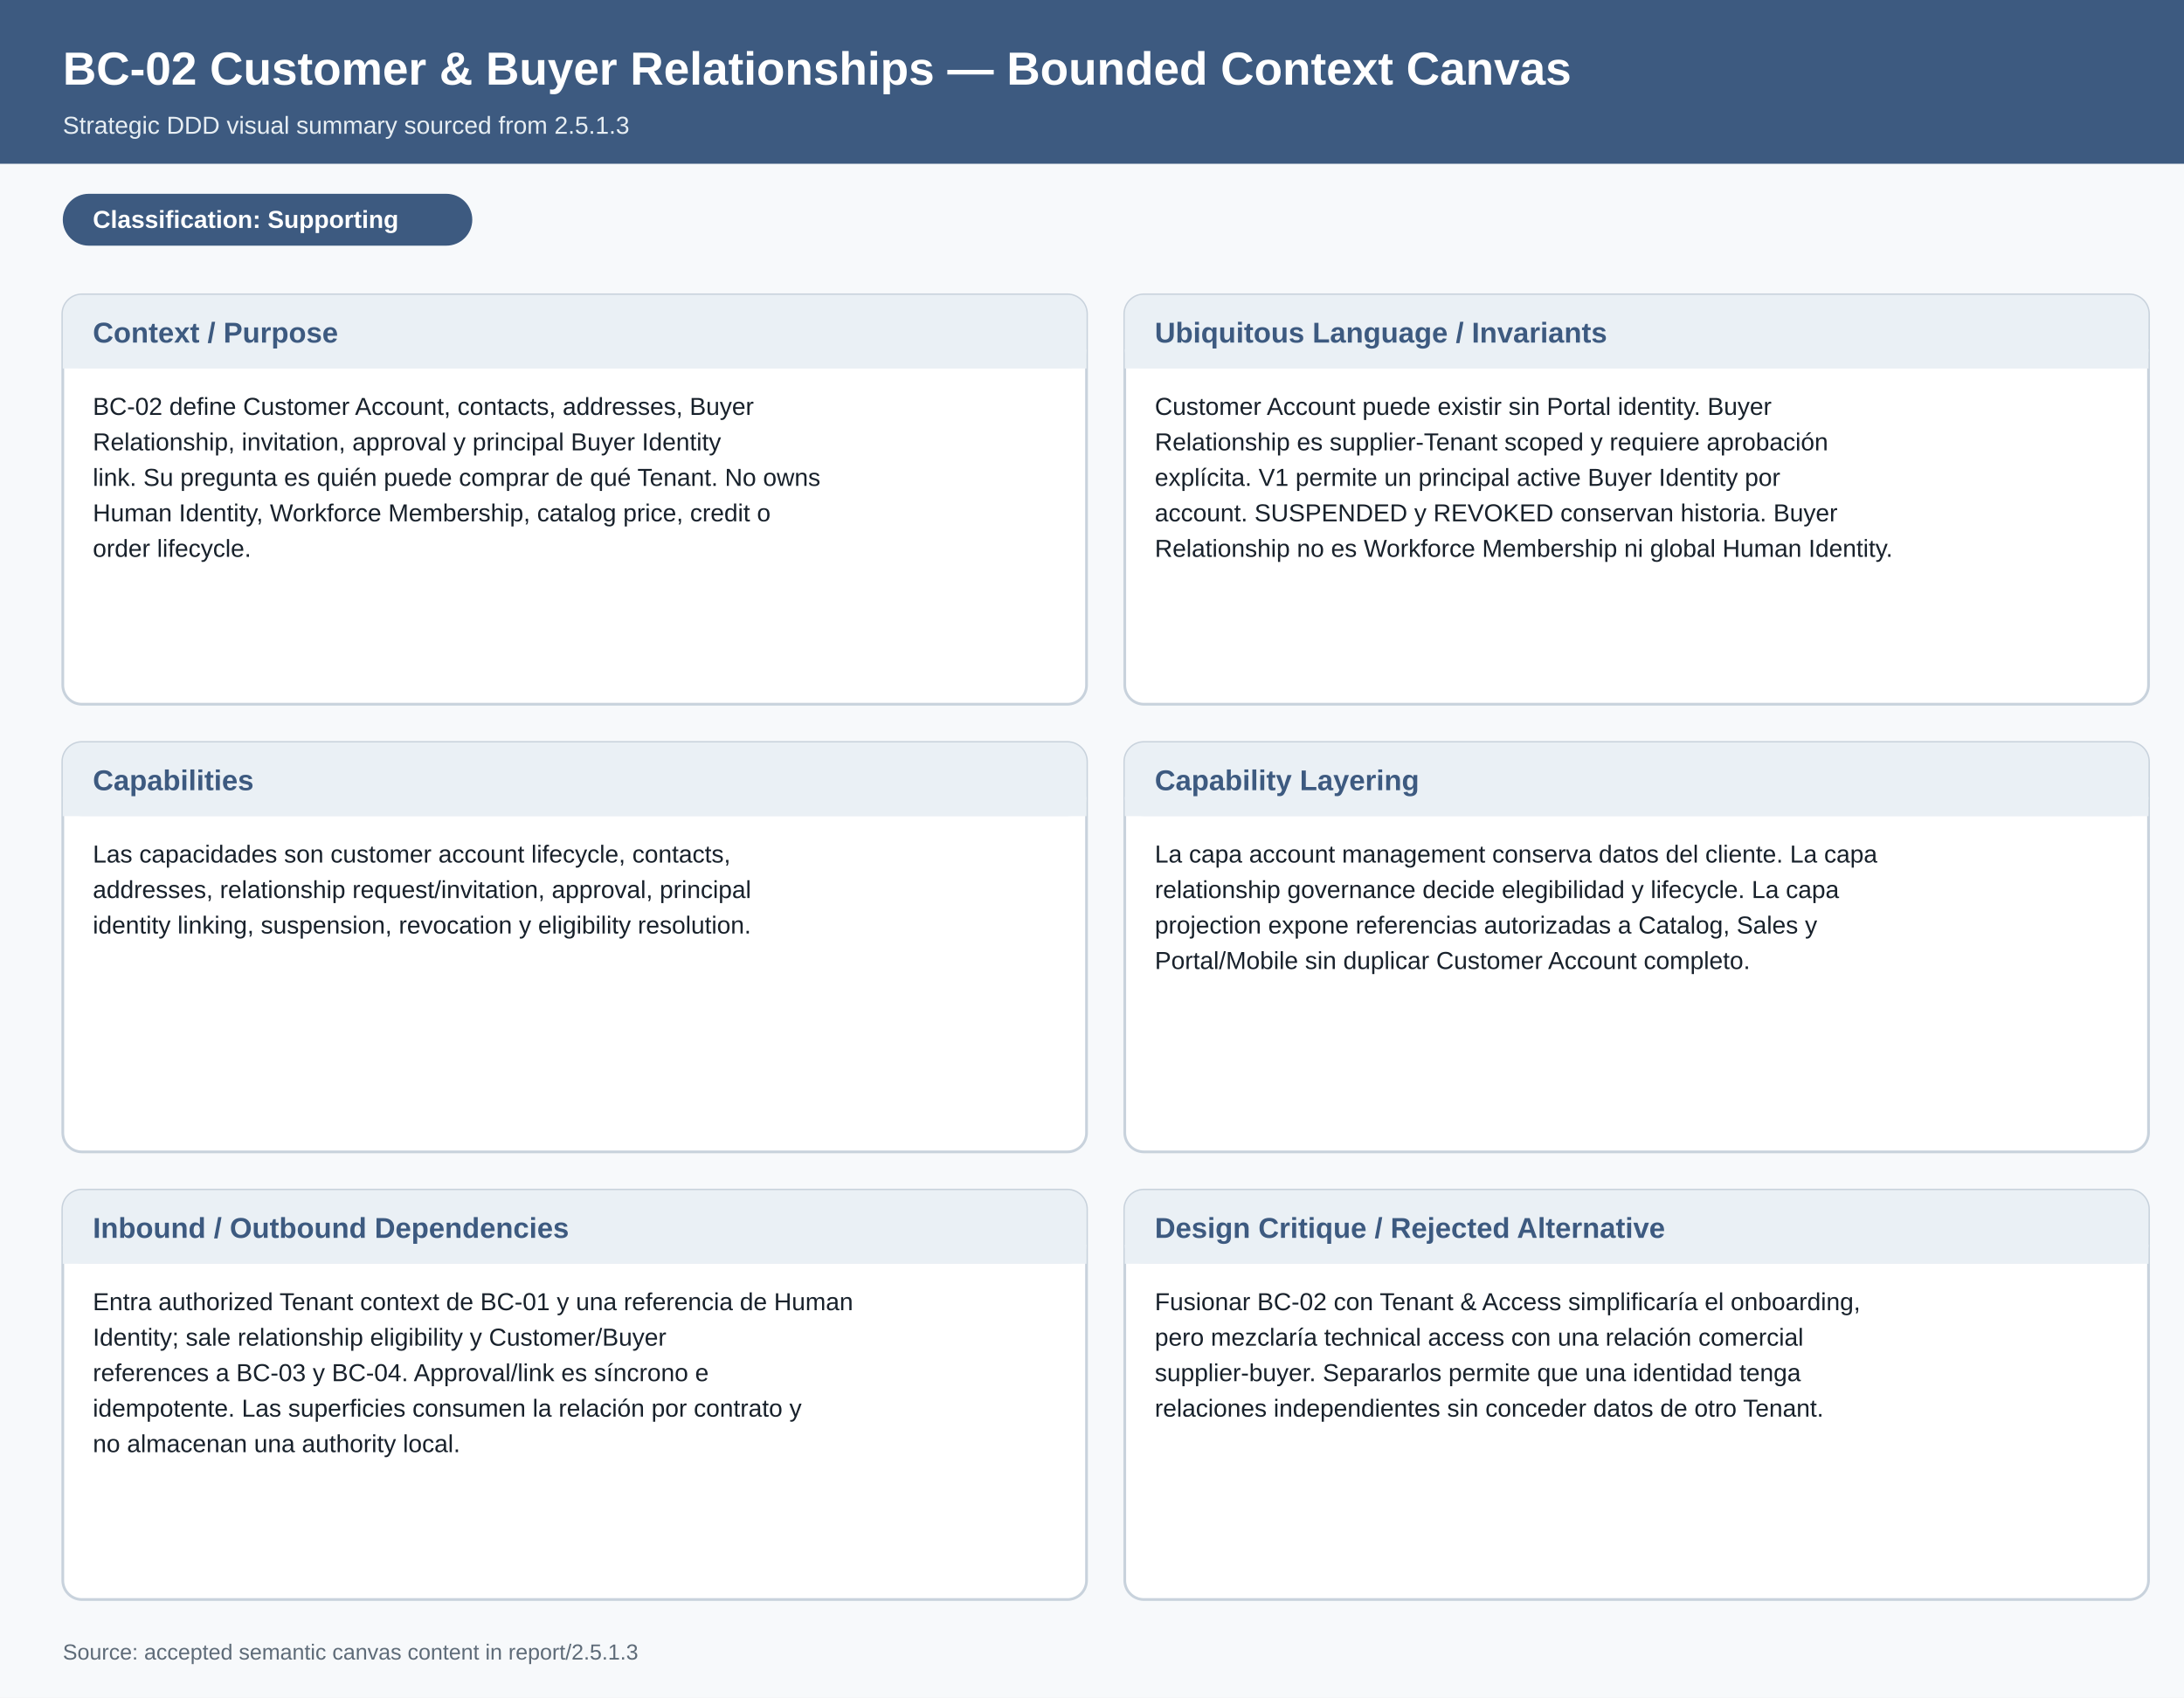
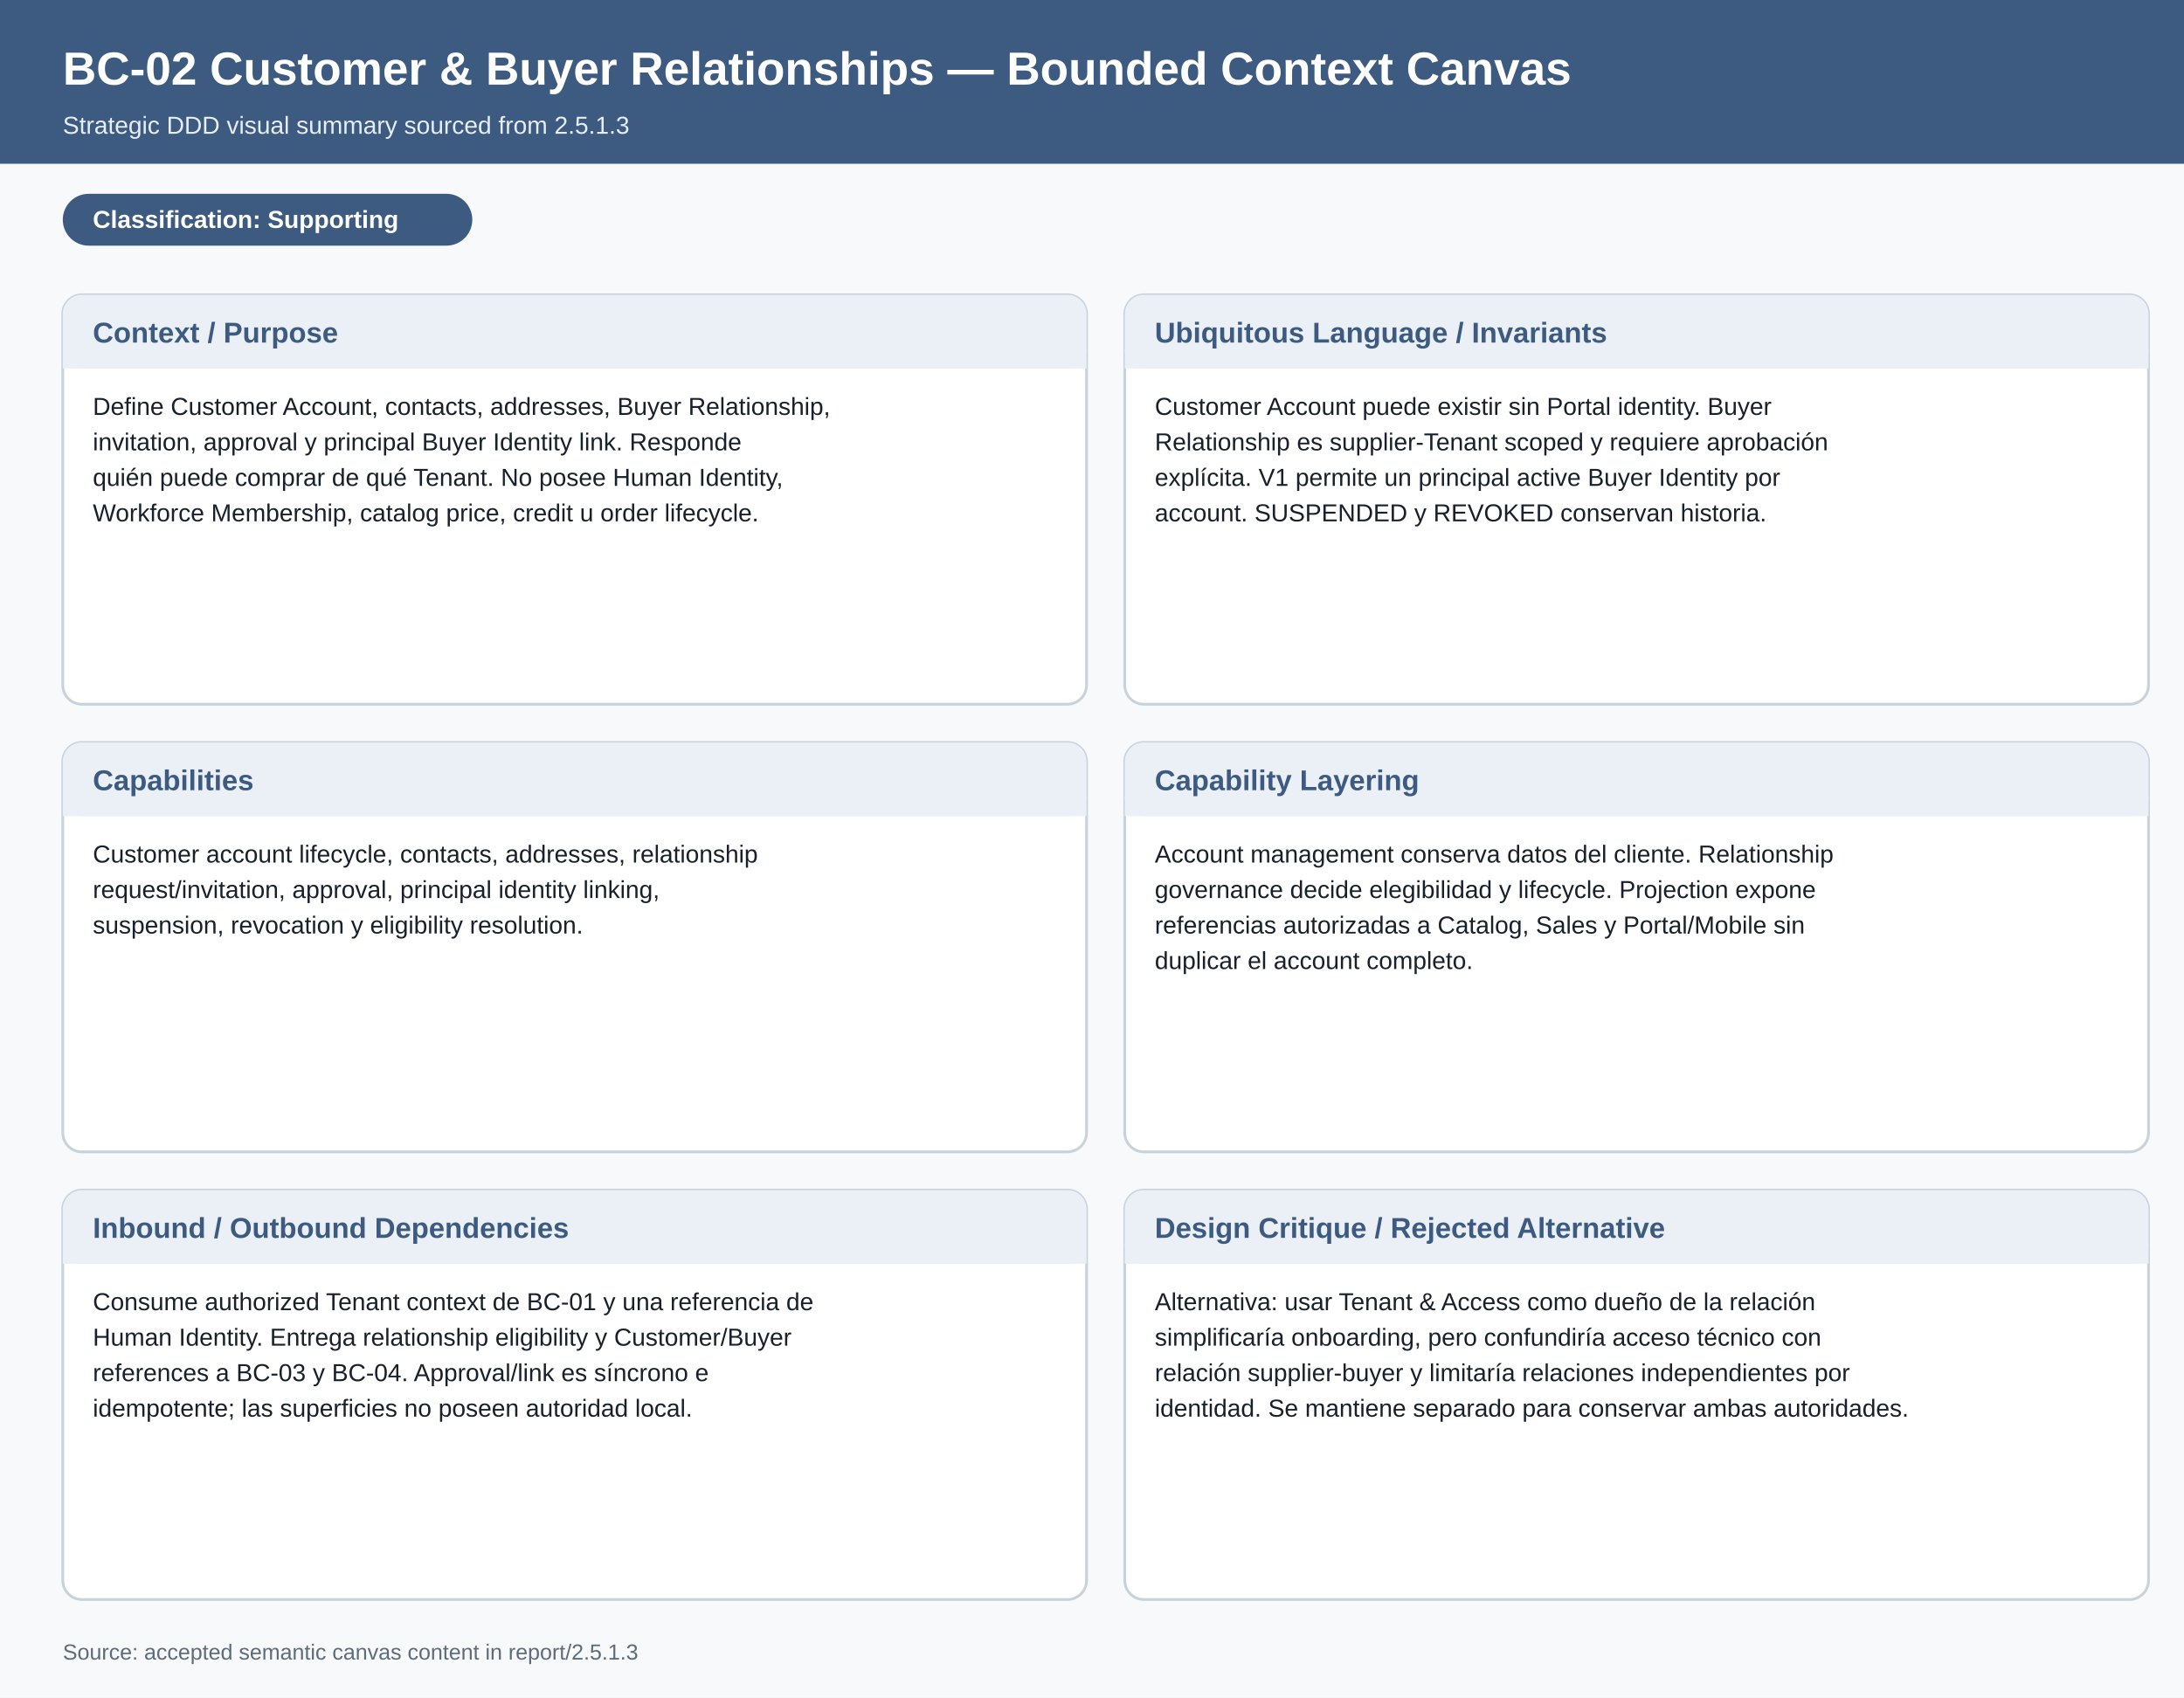
<svg xmlns="http://www.w3.org/2000/svg" width="1600" height="1244" viewBox="0 0 1600 1244">
  <rect width="100%" height="100%" fill="#f7f9fb" />
  <rect width="1600" height="120" fill="#3d5a80" />
  <text x="46" y="62" font-family="Arial, Helvetica, sans-serif" font-size="34px" font-weight="700" fill="#ffffff">BC-02 Customer &amp; Buyer Relationships — Bounded Context Canvas</text>
  <text x="46" y="98" font-family="Arial, Helvetica, sans-serif" font-size="18px" font-weight="400" fill="#e7eef3">Strategic DDD visual summary sourced from 2.5.1.3</text>
  <rect x="46" y="142" width="300" height="38" rx="19" fill="#3d5a80" />
  <text x="68" y="167" font-family="Arial, Helvetica, sans-serif" font-size="18px" font-weight="700" fill="#ffffff">Classification: Supporting</text>
  <rect x="46" y="216" width="750" height="300" rx="14" fill="#ffffff" stroke="#c8d2dc" stroke-width="2" />
  <rect x="46" y="216" width="750" height="54" rx="14" fill="#eaf0f5" />
  <rect x="46" y="256" width="750" height="14" fill="#eaf0f5" />
  <text x="68" y="251" font-family="Arial, Helvetica, sans-serif" font-size="21px" font-weight="700" fill="#3d5a80">Context / Purpose</text>
-   <text x="68" y="304" font-family="Arial, Helvetica, sans-serif" font-size="18px" font-weight="400" fill="#18212b">BC-02 define Customer Account, contacts, addresses, Buyer</text>
-   <text x="68" y="330" font-family="Arial, Helvetica, sans-serif" font-size="18px" font-weight="400" fill="#18212b">Relationship, invitation, approval y principal Buyer Identity</text>
-   <text x="68" y="356" font-family="Arial, Helvetica, sans-serif" font-size="18px" font-weight="400" fill="#18212b">link. Su pregunta es quién puede comprar de qué Tenant. No owns</text>
-   <text x="68" y="382" font-family="Arial, Helvetica, sans-serif" font-size="18px" font-weight="400" fill="#18212b">Human Identity, Workforce Membership, catalog price, credit o</text>
-   <text x="68" y="408" font-family="Arial, Helvetica, sans-serif" font-size="18px" font-weight="400" fill="#18212b">order lifecycle.</text>
+   <text x="68" y="304" font-family="Arial, Helvetica, sans-serif" font-size="18px" font-weight="400" fill="#18212b">Define Customer Account, contacts, addresses, Buyer Relationship,</text>
+   <text x="68" y="330" font-family="Arial, Helvetica, sans-serif" font-size="18px" font-weight="400" fill="#18212b">invitation, approval y principal Buyer Identity link. Responde</text>
+   <text x="68" y="356" font-family="Arial, Helvetica, sans-serif" font-size="18px" font-weight="400" fill="#18212b">quién puede comprar de qué Tenant. No posee Human Identity,</text>
+   <text x="68" y="382" font-family="Arial, Helvetica, sans-serif" font-size="18px" font-weight="400" fill="#18212b">Workforce Membership, catalog price, credit u order lifecycle.</text>
  <rect x="824" y="216" width="750" height="300" rx="14" fill="#ffffff" stroke="#c8d2dc" stroke-width="2" />
  <rect x="824" y="216" width="750" height="54" rx="14" fill="#eaf0f5" />
  <rect x="824" y="256" width="750" height="14" fill="#eaf0f5" />
  <text x="846" y="251" font-family="Arial, Helvetica, sans-serif" font-size="21px" font-weight="700" fill="#3d5a80">Ubiquitous Language / Invariants</text>
  <text x="846" y="304" font-family="Arial, Helvetica, sans-serif" font-size="18px" font-weight="400" fill="#18212b">Customer Account puede existir sin Portal identity. Buyer</text>
  <text x="846" y="330" font-family="Arial, Helvetica, sans-serif" font-size="18px" font-weight="400" fill="#18212b">Relationship es supplier-Tenant scoped y requiere aprobación</text>
  <text x="846" y="356" font-family="Arial, Helvetica, sans-serif" font-size="18px" font-weight="400" fill="#18212b">explícita. V1 permite un principal active Buyer Identity por</text>
-   <text x="846" y="382" font-family="Arial, Helvetica, sans-serif" font-size="18px" font-weight="400" fill="#18212b">account. SUSPENDED y REVOKED conservan historia. Buyer</text>
-   <text x="846" y="408" font-family="Arial, Helvetica, sans-serif" font-size="18px" font-weight="400" fill="#18212b">Relationship no es Workforce Membership ni global Human Identity.</text>
+   <text x="846" y="382" font-family="Arial, Helvetica, sans-serif" font-size="18px" font-weight="400" fill="#18212b">account. SUSPENDED y REVOKED conservan historia.</text>
  <rect x="46" y="544" width="750" height="300" rx="14" fill="#ffffff" stroke="#c8d2dc" stroke-width="2" />
  <rect x="46" y="544" width="750" height="54" rx="14" fill="#eaf0f5" />
  <rect x="46" y="584" width="750" height="14" fill="#eaf0f5" />
  <text x="68" y="579" font-family="Arial, Helvetica, sans-serif" font-size="21px" font-weight="700" fill="#3d5a80">Capabilities</text>
-   <text x="68" y="632" font-family="Arial, Helvetica, sans-serif" font-size="18px" font-weight="400" fill="#18212b">Las capacidades son customer account lifecycle, contacts,</text>
-   <text x="68" y="658" font-family="Arial, Helvetica, sans-serif" font-size="18px" font-weight="400" fill="#18212b">addresses, relationship request/invitation, approval, principal</text>
-   <text x="68" y="684" font-family="Arial, Helvetica, sans-serif" font-size="18px" font-weight="400" fill="#18212b">identity linking, suspension, revocation y eligibility resolution.</text>
+   <text x="68" y="632" font-family="Arial, Helvetica, sans-serif" font-size="18px" font-weight="400" fill="#18212b">Customer account lifecycle, contacts, addresses, relationship</text>
+   <text x="68" y="658" font-family="Arial, Helvetica, sans-serif" font-size="18px" font-weight="400" fill="#18212b">request/invitation, approval, principal identity linking,</text>
+   <text x="68" y="684" font-family="Arial, Helvetica, sans-serif" font-size="18px" font-weight="400" fill="#18212b">suspension, revocation y eligibility resolution.</text>
  <rect x="824" y="544" width="750" height="300" rx="14" fill="#ffffff" stroke="#c8d2dc" stroke-width="2" />
  <rect x="824" y="544" width="750" height="54" rx="14" fill="#eaf0f5" />
  <rect x="824" y="584" width="750" height="14" fill="#eaf0f5" />
  <text x="846" y="579" font-family="Arial, Helvetica, sans-serif" font-size="21px" font-weight="700" fill="#3d5a80">Capability Layering</text>
-   <text x="846" y="632" font-family="Arial, Helvetica, sans-serif" font-size="18px" font-weight="400" fill="#18212b">La capa account management conserva datos del cliente. La capa</text>
-   <text x="846" y="658" font-family="Arial, Helvetica, sans-serif" font-size="18px" font-weight="400" fill="#18212b">relationship governance decide elegibilidad y lifecycle. La capa</text>
-   <text x="846" y="684" font-family="Arial, Helvetica, sans-serif" font-size="18px" font-weight="400" fill="#18212b">projection expone referencias autorizadas a Catalog, Sales y</text>
-   <text x="846" y="710" font-family="Arial, Helvetica, sans-serif" font-size="18px" font-weight="400" fill="#18212b">Portal/Mobile sin duplicar Customer Account completo.</text>
+   <text x="846" y="632" font-family="Arial, Helvetica, sans-serif" font-size="18px" font-weight="400" fill="#18212b">Account management conserva datos del cliente. Relationship</text>
+   <text x="846" y="658" font-family="Arial, Helvetica, sans-serif" font-size="18px" font-weight="400" fill="#18212b">governance decide elegibilidad y lifecycle. Projection expone</text>
+   <text x="846" y="684" font-family="Arial, Helvetica, sans-serif" font-size="18px" font-weight="400" fill="#18212b">referencias autorizadas a Catalog, Sales y Portal/Mobile sin</text>
+   <text x="846" y="710" font-family="Arial, Helvetica, sans-serif" font-size="18px" font-weight="400" fill="#18212b">duplicar el account completo.</text>
  <rect x="46" y="872" width="750" height="300" rx="14" fill="#ffffff" stroke="#c8d2dc" stroke-width="2" />
  <rect x="46" y="872" width="750" height="54" rx="14" fill="#eaf0f5" />
  <rect x="46" y="912" width="750" height="14" fill="#eaf0f5" />
  <text x="68" y="907" font-family="Arial, Helvetica, sans-serif" font-size="21px" font-weight="700" fill="#3d5a80">Inbound / Outbound Dependencies</text>
-   <text x="68" y="960" font-family="Arial, Helvetica, sans-serif" font-size="18px" font-weight="400" fill="#18212b">Entra authorized Tenant context de BC-01 y una referencia de Human</text>
-   <text x="68" y="986" font-family="Arial, Helvetica, sans-serif" font-size="18px" font-weight="400" fill="#18212b">Identity; sale relationship eligibility y Customer/Buyer</text>
+   <text x="68" y="960" font-family="Arial, Helvetica, sans-serif" font-size="18px" font-weight="400" fill="#18212b">Consume authorized Tenant context de BC-01 y una referencia de</text>
+   <text x="68" y="986" font-family="Arial, Helvetica, sans-serif" font-size="18px" font-weight="400" fill="#18212b">Human Identity. Entrega relationship eligibility y Customer/Buyer</text>
  <text x="68" y="1012" font-family="Arial, Helvetica, sans-serif" font-size="18px" font-weight="400" fill="#18212b">references a BC-03 y BC-04. Approval/link es síncrono e</text>
-   <text x="68" y="1038" font-family="Arial, Helvetica, sans-serif" font-size="18px" font-weight="400" fill="#18212b">idempotente. Las superficies consumen la relación por contrato y</text>
-   <text x="68" y="1064" font-family="Arial, Helvetica, sans-serif" font-size="18px" font-weight="400" fill="#18212b">no almacenan una authority local.</text>
+   <text x="68" y="1038" font-family="Arial, Helvetica, sans-serif" font-size="18px" font-weight="400" fill="#18212b">idempotente; las superficies no poseen autoridad local.</text>
  <rect x="824" y="872" width="750" height="300" rx="14" fill="#ffffff" stroke="#c8d2dc" stroke-width="2" />
  <rect x="824" y="872" width="750" height="54" rx="14" fill="#eaf0f5" />
  <rect x="824" y="912" width="750" height="14" fill="#eaf0f5" />
  <text x="846" y="907" font-family="Arial, Helvetica, sans-serif" font-size="21px" font-weight="700" fill="#3d5a80">Design Critique / Rejected Alternative</text>
-   <text x="846" y="960" font-family="Arial, Helvetica, sans-serif" font-size="18px" font-weight="400" fill="#18212b">Fusionar BC-02 con Tenant &amp; Access simplificaría el onboarding,</text>
-   <text x="846" y="986" font-family="Arial, Helvetica, sans-serif" font-size="18px" font-weight="400" fill="#18212b">pero mezclaría technical access con una relación comercial</text>
-   <text x="846" y="1012" font-family="Arial, Helvetica, sans-serif" font-size="18px" font-weight="400" fill="#18212b">supplier-buyer. Separarlos permite que una identidad tenga</text>
-   <text x="846" y="1038" font-family="Arial, Helvetica, sans-serif" font-size="18px" font-weight="400" fill="#18212b">relaciones independientes sin conceder datos de otro Tenant.</text>
+   <text x="846" y="960" font-family="Arial, Helvetica, sans-serif" font-size="18px" font-weight="400" fill="#18212b">Alternativa: usar Tenant &amp; Access como dueño de la relación</text>
+   <text x="846" y="986" font-family="Arial, Helvetica, sans-serif" font-size="18px" font-weight="400" fill="#18212b">simplificaría onboarding, pero confundiría acceso técnico con</text>
+   <text x="846" y="1012" font-family="Arial, Helvetica, sans-serif" font-size="18px" font-weight="400" fill="#18212b">relación supplier-buyer y limitaría relaciones independientes por</text>
+   <text x="846" y="1038" font-family="Arial, Helvetica, sans-serif" font-size="18px" font-weight="400" fill="#18212b">identidad. Se mantiene separado para conservar ambas autoridades.</text>
  <text x="46" y="1216" font-family="Arial, Helvetica, sans-serif" font-size="16px" font-weight="400" fill="#5e6b78">Source: accepted semantic canvas content in report/2.5.1.3</text>
</svg>
